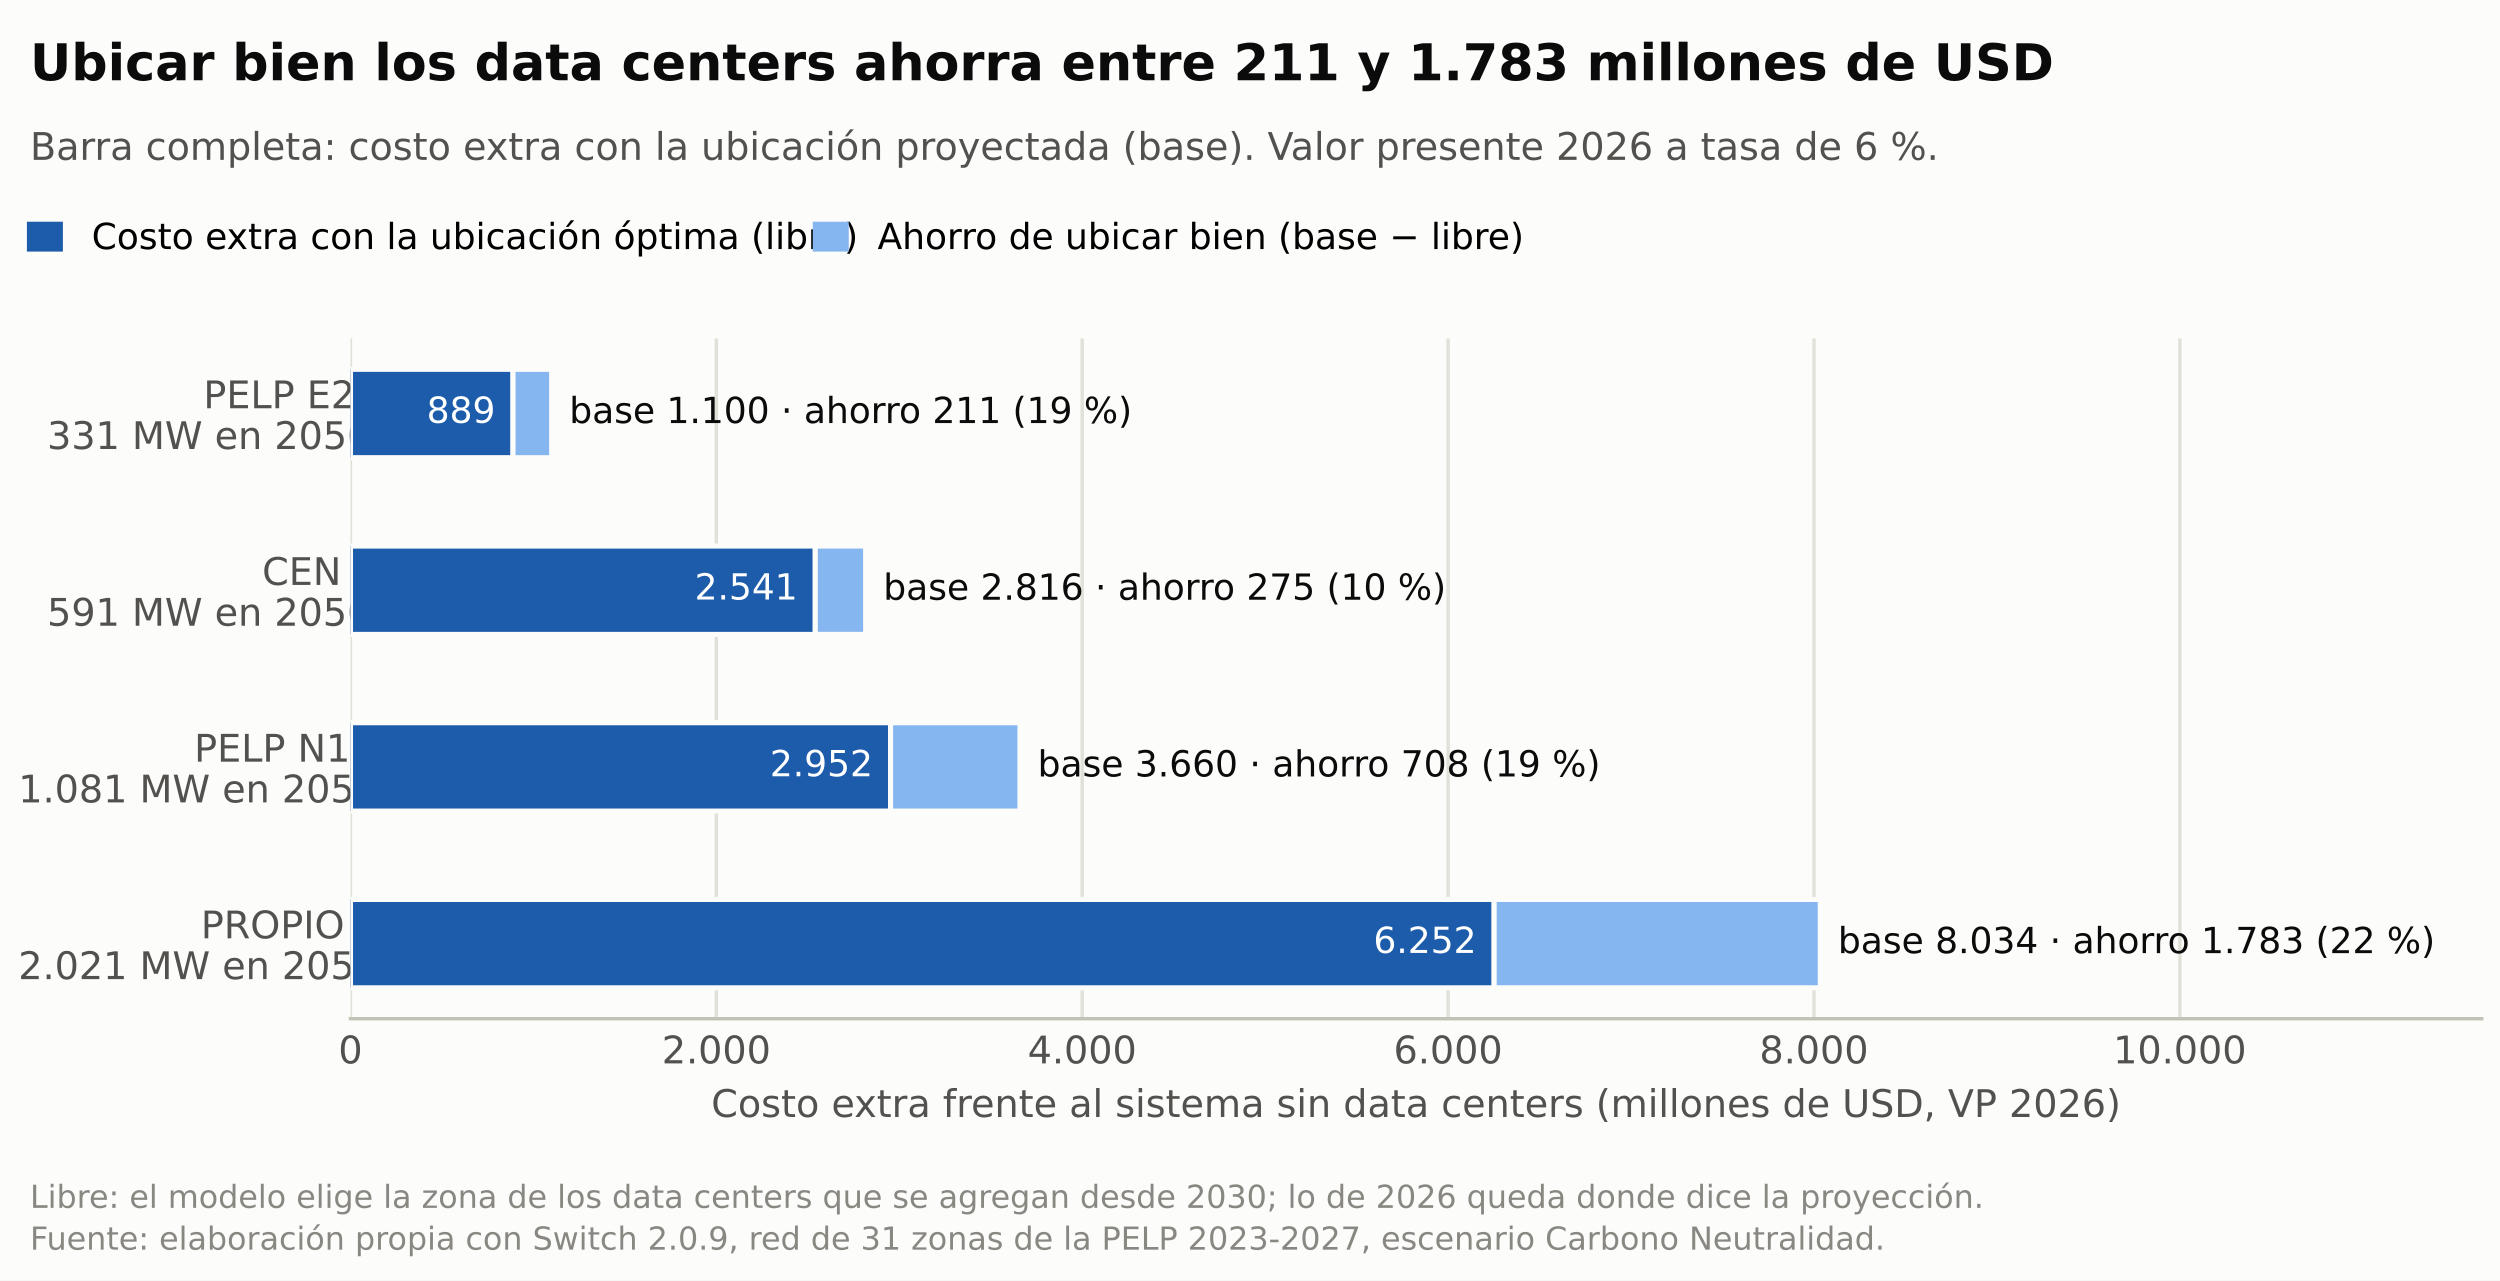
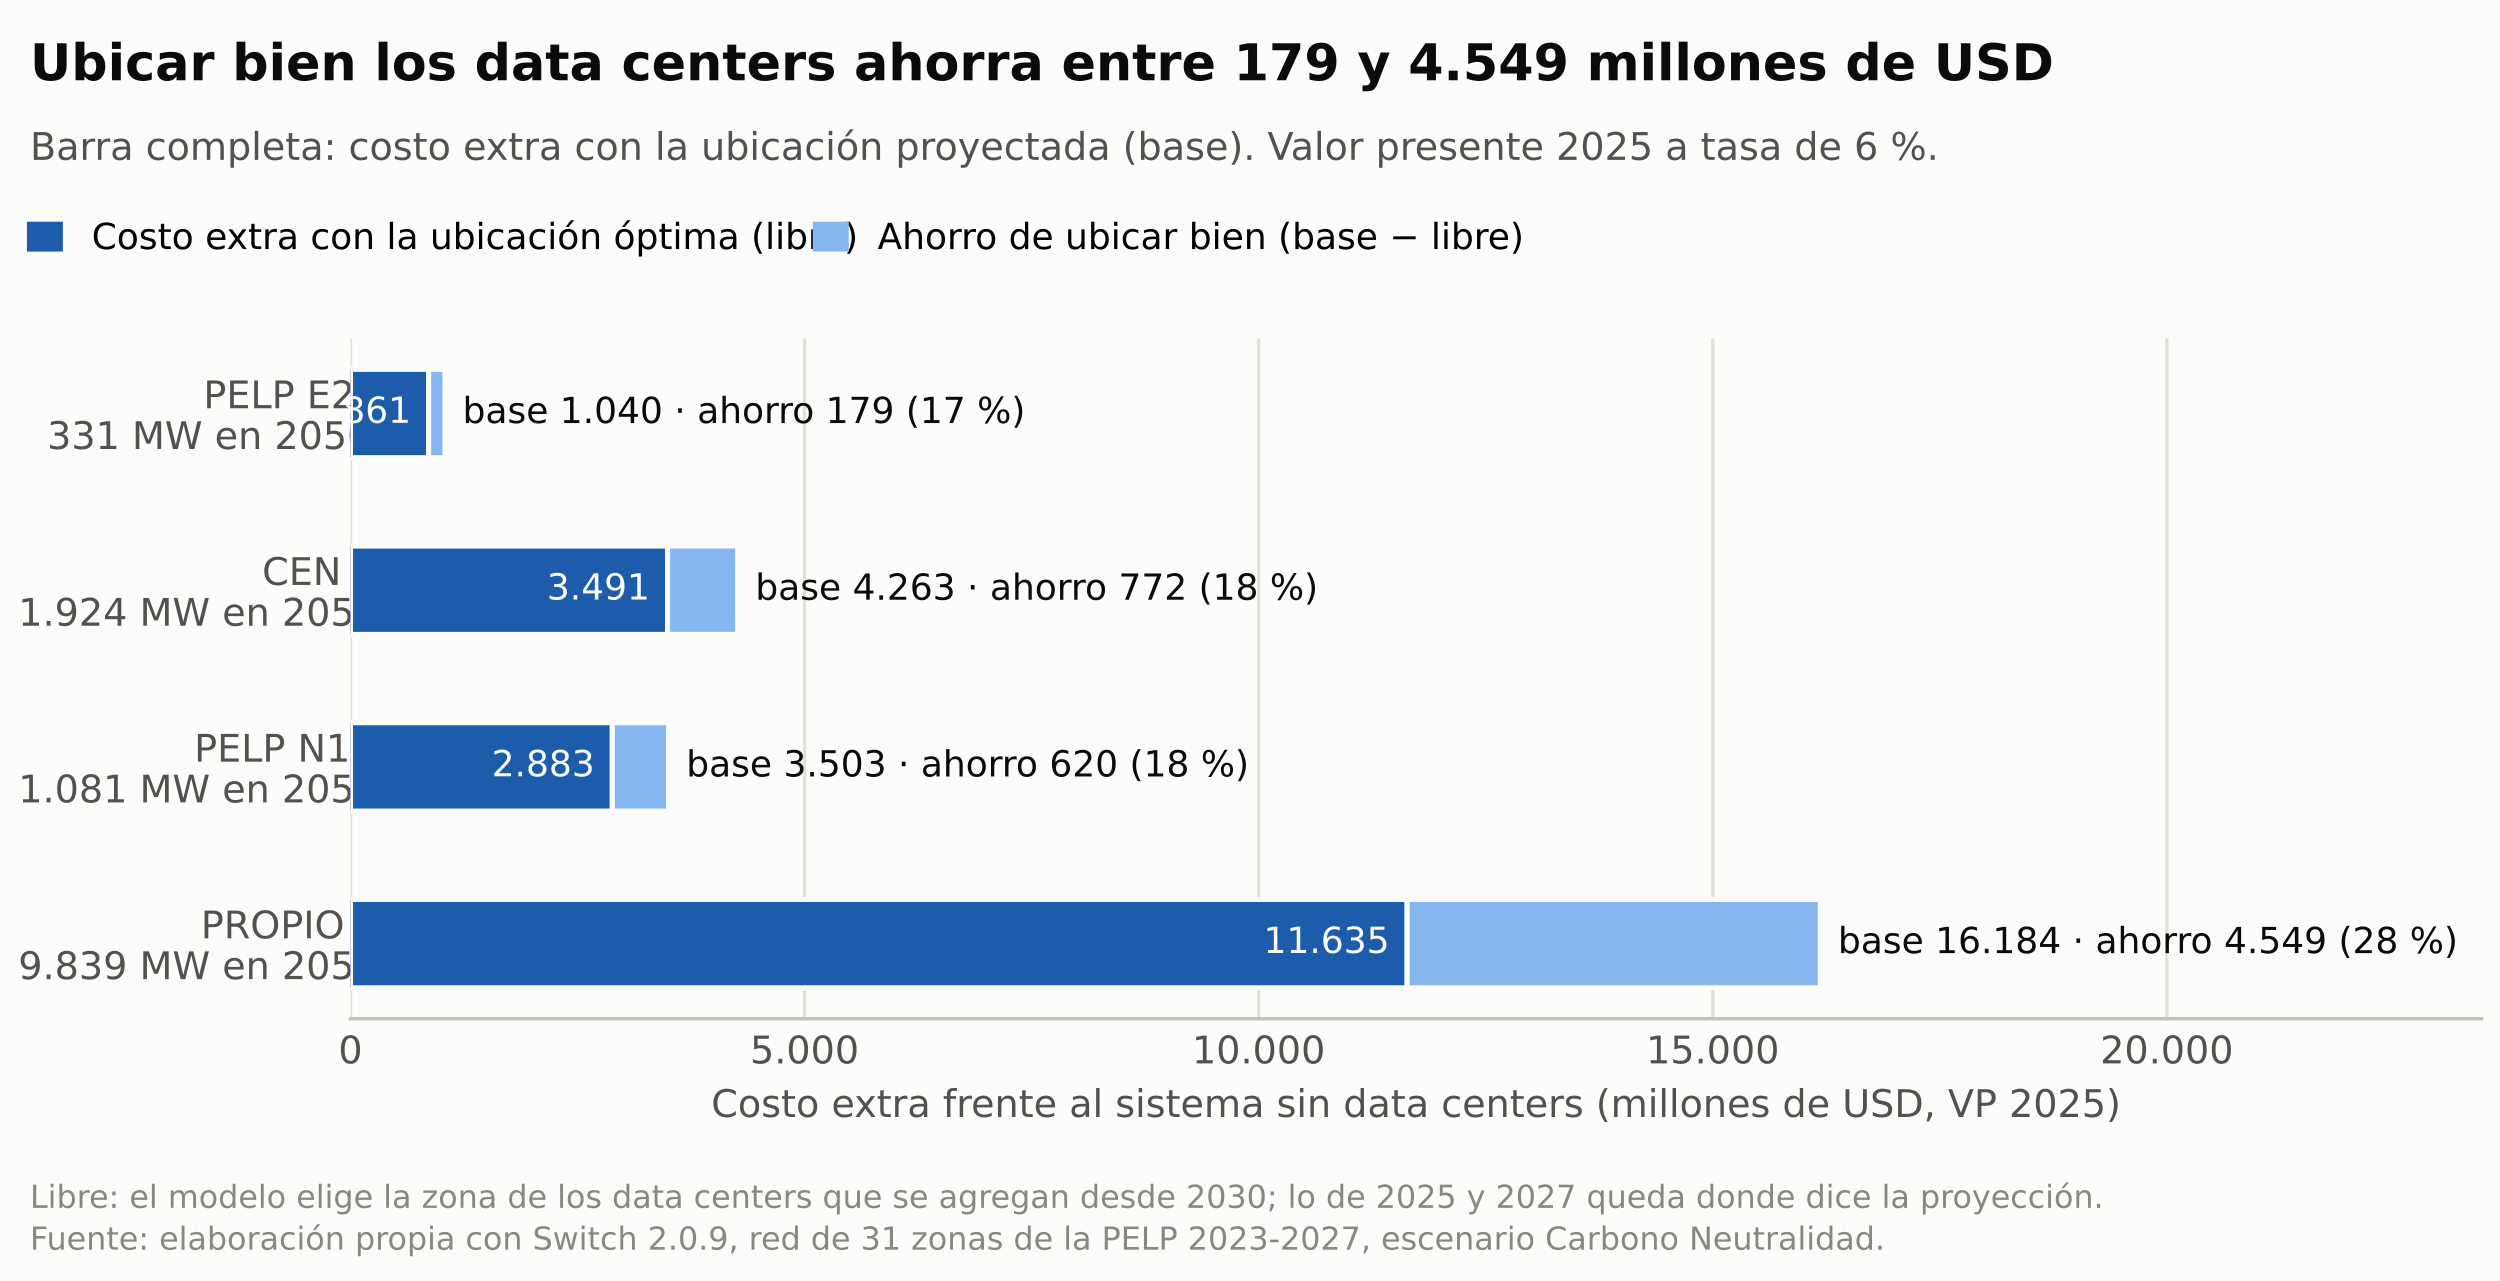
<svg xmlns="http://www.w3.org/2000/svg" width="590.4pt" height="302.4pt" viewBox="0 0 590.4 302.4" version="1.1">
  <defs>
    <style type="text/css">*{stroke-linejoin: round; stroke-linecap: butt}</style>
  </defs>
  <g id="figure_1">
    <g id="patch_1">
      <path d="M 0 302.4  L 590.4 302.4  L 590.4 0  L 0 0  z " style="fill: #fcfcfb" />
    </g>
    <g id="axes_1">
      <g id="patch_2">
        <path d="M 82.768 240.581  L 586.08 240.581  L 586.08 79.92  L 82.768 79.92  z " style="fill: #fcfcfb" />
      </g>
      <g id="matplotlib.axis_1">
        <g id="xtick_1">
          <g id="line2d_1">
-             <path d="M 82.768 240.581  L 82.768 79.92  " clip-path="url(#p357b09f0fa)" style="fill: none; stroke: #e1e0d9; stroke-width: 0.8; stroke-linecap: square" />
+             <path d="M 82.768 240.581  L 82.768 79.92  " clip-path="url(#p763f3594ca)" style="fill: none; stroke: #e1e0d9; stroke-width: 0.8; stroke-linecap: square" />
          </g>
          <g id="line2d_2" />
          <g id="text_1">
            <text style="font-size: 9px; font-family: 'Segoe UI', 'DejaVu Sans'; text-anchor: middle; fill: #52514e" x="82.768" y="251.133" transform="rotate(-0 82.76828 251.1335)">0</text>
          </g>
        </g>
        <g id="xtick_2">
          <g id="line2d_3">
-             <path d="M 169.174 240.581  L 169.174 79.92  " clip-path="url(#p357b09f0fa)" style="fill: none; stroke: #e1e0d9; stroke-width: 0.8; stroke-linecap: square" />
+             <path d="M 190.007 240.581  L 190.007 79.92  " clip-path="url(#p763f3594ca)" style="fill: none; stroke: #e1e0d9; stroke-width: 0.8; stroke-linecap: square" />
          </g>
          <g id="line2d_4" />
          <g id="text_2">
-             <text style="font-size: 9px; font-family: 'Segoe UI', 'DejaVu Sans'; text-anchor: middle; fill: #52514e" x="169.174" y="251.133" transform="rotate(-0 169.1736 251.1335)">2.000</text>
+             <text style="font-size: 9px; font-family: 'Segoe UI', 'DejaVu Sans'; text-anchor: middle; fill: #52514e" x="190.007" y="251.133" transform="rotate(-0 190.0069 251.1335)">5.000</text>
          </g>
        </g>
        <g id="xtick_3">
          <g id="line2d_5">
-             <path d="M 255.579 240.581  L 255.579 79.92  " clip-path="url(#p357b09f0fa)" style="fill: none; stroke: #e1e0d9; stroke-width: 0.8; stroke-linecap: square" />
+             <path d="M 297.246 240.581  L 297.246 79.92  " clip-path="url(#p763f3594ca)" style="fill: none; stroke: #e1e0d9; stroke-width: 0.8; stroke-linecap: square" />
          </g>
          <g id="line2d_6" />
          <g id="text_3">
-             <text style="font-size: 9px; font-family: 'Segoe UI', 'DejaVu Sans'; text-anchor: middle; fill: #52514e" x="255.579" y="251.133" transform="rotate(-0 255.5789 251.1335)">4.000</text>
+             <text style="font-size: 9px; font-family: 'Segoe UI', 'DejaVu Sans'; text-anchor: middle; fill: #52514e" x="297.246" y="251.133" transform="rotate(-0 297.2456 251.1335)">10.000</text>
          </g>
        </g>
        <g id="xtick_4">
          <g id="line2d_7">
-             <path d="M 341.984 240.581  L 341.984 79.92  " clip-path="url(#p357b09f0fa)" style="fill: none; stroke: #e1e0d9; stroke-width: 0.8; stroke-linecap: square" />
+             <path d="M 404.484 240.581  L 404.484 79.92  " clip-path="url(#p763f3594ca)" style="fill: none; stroke: #e1e0d9; stroke-width: 0.8; stroke-linecap: square" />
          </g>
          <g id="line2d_8" />
          <g id="text_4">
-             <text style="font-size: 9px; font-family: 'Segoe UI', 'DejaVu Sans'; text-anchor: middle; fill: #52514e" x="341.984" y="251.133" transform="rotate(-0 341.9842 251.1335)">6.000</text>
+             <text style="font-size: 9px; font-family: 'Segoe UI', 'DejaVu Sans'; text-anchor: middle; fill: #52514e" x="404.484" y="251.133" transform="rotate(-0 404.4842 251.1335)">15.000</text>
          </g>
        </g>
        <g id="xtick_5">
          <g id="line2d_9">
-             <path d="M 428.39 240.581  L 428.39 79.92  " clip-path="url(#p357b09f0fa)" style="fill: none; stroke: #e1e0d9; stroke-width: 0.8; stroke-linecap: square" />
+             <path d="M 511.723 240.581  L 511.723 79.92  " clip-path="url(#p763f3594ca)" style="fill: none; stroke: #e1e0d9; stroke-width: 0.8; stroke-linecap: square" />
          </g>
          <g id="line2d_10" />
          <g id="text_5">
-             <text style="font-size: 9px; font-family: 'Segoe UI', 'DejaVu Sans'; text-anchor: middle; fill: #52514e" x="428.39" y="251.133" transform="rotate(-0 428.3895 251.1335)">8.000</text>
+             <text style="font-size: 9px; font-family: 'Segoe UI', 'DejaVu Sans'; text-anchor: middle; fill: #52514e" x="511.723" y="251.133" transform="rotate(-0 511.7229 251.1335)">20.000</text>
          </g>
        </g>
-         <g id="xtick_6">
-           <g id="line2d_11">
-             <path d="M 514.795 240.581  L 514.795 79.92  " clip-path="url(#p357b09f0fa)" style="fill: none; stroke: #e1e0d9; stroke-width: 0.8; stroke-linecap: square" />
-           </g>
-           <g id="line2d_12" />
-           <g id="text_6">
-             <text style="font-size: 9px; font-family: 'Segoe UI', 'DejaVu Sans'; text-anchor: middle; fill: #52514e" x="514.795" y="251.133" transform="rotate(-0 514.7948 251.1335)">10.000</text>
-           </g>
-         </g>
-         <g id="text_7">
-           <text style="font-size: 9px; font-family: 'Segoe UI', 'DejaVu Sans'; text-anchor: middle; fill: #52514e" x="334.424" y="263.786" transform="rotate(-0 334.4241 263.786)">Costo extra frente al sistema sin data centers (millones de USD, VP 2026)</text>
+         <g id="text_6">
+           <text style="font-size: 9px; font-family: 'Segoe UI', 'DejaVu Sans'; text-anchor: middle; fill: #52514e" x="334.424" y="263.786" transform="rotate(-0 334.4241 263.786)">Costo extra frente al sistema sin data centers (millones de USD, VP 2025)</text>
        </g>
      </g>
      <g id="matplotlib.axis_2">
        <g id="ytick_1">
-           <g id="line2d_13" />
-           <g id="text_8">
+           <g id="line2d_11" />
+           <g id="text_7">
            <text style="font-size: 9px; font-family: 'Segoe UI', 'DejaVu Sans'; fill: #52514e" transform="translate(48.02766 96.41278)">PELP E2</text>
            <text style="font-size: 9px; font-family: 'Segoe UI', 'DejaVu Sans'; fill: #52514e" transform="translate(11.12344 106.0412)">331 MW en 2050</text>
          </g>
        </g>
        <g id="ytick_2">
-           <g id="line2d_14" />
-           <g id="text_9">
+           <g id="line2d_12" />
+           <g id="text_8">
            <text style="font-size: 9px; font-family: 'Segoe UI', 'DejaVu Sans'; fill: #52514e" transform="translate(61.90875 138.143)">CEN</text>
-             <text style="font-size: 9px; font-family: 'Segoe UI', 'DejaVu Sans'; fill: #52514e" transform="translate(11.12344 147.7714)">591 MW en 2050</text>
+             <text style="font-size: 9px; font-family: 'Segoe UI', 'DejaVu Sans'; fill: #52514e" transform="translate(4.32 147.7714)">1.924 MW en 2050</text>
          </g>
        </g>
        <g id="ytick_3">
-           <g id="line2d_15" />
-           <g id="text_10">
+           <g id="line2d_13" />
+           <g id="text_9">
            <text style="font-size: 9px; font-family: 'Segoe UI', 'DejaVu Sans'; fill: #52514e" transform="translate(45.84797 179.8732)">PELP N1</text>
            <text style="font-size: 9px; font-family: 'Segoe UI', 'DejaVu Sans'; fill: #52514e" transform="translate(4.32 189.5016)">1.081 MW en 2050</text>
          </g>
        </g>
        <g id="ytick_4">
-           <g id="line2d_16" />
-           <g id="text_11">
+           <g id="line2d_14" />
+           <g id="text_10">
            <text style="font-size: 9px; font-family: 'Segoe UI', 'DejaVu Sans'; fill: #52514e" transform="translate(47.42719 221.6033)">PROPIO</text>
-             <text style="font-size: 9px; font-family: 'Segoe UI', 'DejaVu Sans'; fill: #52514e" transform="translate(4.32 231.2318)">2.021 MW en 2050</text>
+             <text style="font-size: 9px; font-family: 'Segoe UI', 'DejaVu Sans'; fill: #52514e" transform="translate(4.32 231.2318)">9.839 MW en 2050</text>
          </g>
        </g>
      </g>
      <g id="patch_3">
-         <path d="M 82.768 108.088  L 121.154 108.088  L 121.154 87.223  L 82.768 87.223  z " clip-path="url(#p357b09f0fa)" style="fill: #1c5cab; stroke: #fcfcfb; stroke-width: 1.2; stroke-linejoin: miter" />
+         <path d="M 82.768 108.088  L 101.229 108.088  L 101.229 87.223  L 82.768 87.223  z " clip-path="url(#p763f3594ca)" style="fill: #1c5cab; stroke: #fcfcfb; stroke-width: 1.2; stroke-linejoin: miter" />
      </g>
      <g id="patch_4">
-         <path d="M 82.768 149.818  L 192.534 149.818  L 192.534 128.953  L 82.768 128.953  z " clip-path="url(#p357b09f0fa)" style="fill: #1c5cab; stroke: #fcfcfb; stroke-width: 1.2; stroke-linejoin: miter" />
+         <path d="M 82.768 149.818  L 157.653 149.818  L 157.653 128.953  L 82.768 128.953  z " clip-path="url(#p763f3594ca)" style="fill: #1c5cab; stroke: #fcfcfb; stroke-width: 1.2; stroke-linejoin: miter" />
      </g>
      <g id="patch_5">
-         <path d="M 82.768 191.548  L 210.314 191.548  L 210.314 170.683  L 82.768 170.683  z " clip-path="url(#p357b09f0fa)" style="fill: #1c5cab; stroke: #fcfcfb; stroke-width: 1.2; stroke-linejoin: miter" />
+         <path d="M 82.768 191.548  L 144.606 191.548  L 144.606 170.683  L 82.768 170.683  z " clip-path="url(#p763f3594ca)" style="fill: #1c5cab; stroke: #fcfcfb; stroke-width: 1.2; stroke-linejoin: miter" />
      </g>
      <g id="patch_6">
-         <path d="M 82.768 233.278  L 352.854 233.278  L 352.854 212.413  L 82.768 212.413  z " clip-path="url(#p357b09f0fa)" style="fill: #1c5cab; stroke: #fcfcfb; stroke-width: 1.2; stroke-linejoin: miter" />
+         <path d="M 82.768 233.278  L 332.314 233.278  L 332.314 212.413  L 82.768 212.413  z " clip-path="url(#p763f3594ca)" style="fill: #1c5cab; stroke: #fcfcfb; stroke-width: 1.2; stroke-linejoin: miter" />
      </g>
      <g id="patch_7">
-         <path d="M 121.154 108.088  L 130.281 108.088  L 130.281 87.223  L 121.154 87.223  z " clip-path="url(#p357b09f0fa)" style="fill: #86b6ef; stroke: #fcfcfb; stroke-width: 1.2; stroke-linejoin: miter" />
+         <path d="M 101.229 108.088  L 105.072 108.088  L 105.072 87.223  L 101.229 87.223  z " clip-path="url(#p763f3594ca)" style="fill: #86b6ef; stroke: #fcfcfb; stroke-width: 1.2; stroke-linejoin: miter" />
      </g>
      <g id="patch_8">
-         <path d="M 192.534 149.818  L 204.434 149.818  L 204.434 128.953  L 192.534 128.953  z " clip-path="url(#p357b09f0fa)" style="fill: #86b6ef; stroke: #fcfcfb; stroke-width: 1.2; stroke-linejoin: miter" />
+         <path d="M 157.653 149.818  L 174.209 149.818  L 174.209 128.953  L 157.653 128.953  z " clip-path="url(#p763f3594ca)" style="fill: #86b6ef; stroke: #fcfcfb; stroke-width: 1.2; stroke-linejoin: miter" />
      </g>
      <g id="patch_9">
-         <path d="M 210.314 191.548  L 240.885 191.548  L 240.885 170.683  L 210.314 170.683  z " clip-path="url(#p357b09f0fa)" style="fill: #86b6ef; stroke: #fcfcfb; stroke-width: 1.2; stroke-linejoin: miter" />
+         <path d="M 144.606 191.548  L 157.896 191.548  L 157.896 170.683  L 144.606 170.683  z " clip-path="url(#p763f3594ca)" style="fill: #86b6ef; stroke: #fcfcfb; stroke-width: 1.2; stroke-linejoin: miter" />
      </g>
      <g id="patch_10">
-         <path d="M 352.854 233.278  L 429.88 233.278  L 429.88 212.413  L 352.854 212.413  z " clip-path="url(#p357b09f0fa)" style="fill: #86b6ef; stroke: #fcfcfb; stroke-width: 1.2; stroke-linejoin: miter" />
+         <path d="M 332.314 233.278  L 429.88 233.278  L 429.88 212.413  L 332.314 212.413  z " clip-path="url(#p763f3594ca)" style="fill: #86b6ef; stroke: #fcfcfb; stroke-width: 1.2; stroke-linejoin: miter" />
      </g>
      <g id="patch_11">
        <path d="M 82.768 240.581  L 586.08 240.581  " style="fill: none; stroke: #c3c2b7; stroke-width: 0.8; stroke-linejoin: miter; stroke-linecap: square" />
      </g>
+       <g id="text_11">
+         <text style="font-size: 8.5px; font-family: 'Segoe UI', 'DejaVu Sans'; text-anchor: end; fill: #ffffff" x="97.064" y="99.855" transform="rotate(-0 97.0641 99.85504)">861</text>
+       </g>
      <g id="text_12">
-         <text style="font-size: 8.5px; font-family: 'Segoe UI', 'DejaVu Sans'; text-anchor: end; fill: #ffffff" x="116.989" y="99.855" transform="rotate(-0 116.9888 99.85504)">889</text>
+         <text style="font-size: 8.5px; font-family: 'Segoe UI', 'DejaVu Sans'; text-anchor: start; fill: #0b0b0b" x="109.237" y="99.907" transform="rotate(-0 109.237 99.90725)">base 1.040  ·  ahorro 179 (17 %)</text>
      </g>
      <g id="text_13">
-         <text style="font-size: 8.5px; font-family: 'Segoe UI', 'DejaVu Sans'; text-anchor: start; fill: #0b0b0b" x="134.446" y="99.907" transform="rotate(-0 134.4465 99.90725)">base 1.100  ·  ahorro 211 (19 %)</text>
+         <text style="font-size: 8.5px; font-family: 'Segoe UI', 'DejaVu Sans'; text-anchor: end; fill: #ffffff" x="153.487" y="141.585" transform="rotate(-0 153.4872 141.5852)">3.491</text>
      </g>
      <g id="text_14">
-         <text style="font-size: 8.5px; font-family: 'Segoe UI', 'DejaVu Sans'; text-anchor: end; fill: #ffffff" x="188.369" y="141.585" transform="rotate(-0 188.3686 141.5852)">2.541</text>
+         <text style="font-size: 8.5px; font-family: 'Segoe UI', 'DejaVu Sans'; text-anchor: start; fill: #0b0b0b" x="178.375" y="141.637" transform="rotate(-0 178.3748 141.6374)">base 4.263  ·  ahorro 772 (18 %)</text>
      </g>
      <g id="text_15">
-         <text style="font-size: 8.5px; font-family: 'Segoe UI', 'DejaVu Sans'; text-anchor: start; fill: #0b0b0b" x="208.599" y="141.637" transform="rotate(-0 208.599 141.6374)">base 2.816  ·  ahorro 275 (10 %)</text>
+         <text style="font-size: 8.5px; font-family: 'Segoe UI', 'DejaVu Sans'; text-anchor: end; fill: #ffffff" x="140.44" y="183.315" transform="rotate(-0 140.4403 183.3154)">2.883</text>
      </g>
      <g id="text_16">
-         <text style="font-size: 8.5px; font-family: 'Segoe UI', 'DejaVu Sans'; text-anchor: end; fill: #ffffff" x="206.148" y="183.315" transform="rotate(-0 206.1485 183.3154)">2.952</text>
+         <text style="font-size: 8.5px; font-family: 'Segoe UI', 'DejaVu Sans'; text-anchor: start; fill: #0b0b0b" x="162.062" y="183.368" transform="rotate(-0 162.0616 183.3676)">base 3.503  ·  ahorro 620 (18 %)</text>
      </g>
      <g id="text_17">
-         <text style="font-size: 8.5px; font-family: 'Segoe UI', 'DejaVu Sans'; text-anchor: start; fill: #0b0b0b" x="245.051" y="183.368" transform="rotate(-0 245.0508 183.3676)">base 3.660  ·  ahorro 708 (19 %)</text>
+         <text style="font-size: 8.5px; font-family: 'Segoe UI', 'DejaVu Sans'; text-anchor: end; fill: #ffffff" x="328.149" y="225.046" transform="rotate(-0 328.1487 225.0456)">11.635</text>
      </g>
      <g id="text_18">
-         <text style="font-size: 8.5px; font-family: 'Segoe UI', 'DejaVu Sans'; text-anchor: end; fill: #ffffff" x="348.688" y="225.046" transform="rotate(-0 348.6885 225.0456)">6.252</text>
-       </g>
-       <g id="text_19">
-         <text style="font-size: 8.5px; font-family: 'Segoe UI', 'DejaVu Sans'; text-anchor: start; fill: #0b0b0b" x="434.045" y="225.098" transform="rotate(-0 434.0451 225.0978)">base 8.034  ·  ahorro 1.783 (22 %)</text>
+         <text style="font-size: 8.5px; font-family: 'Segoe UI', 'DejaVu Sans'; text-anchor: start; fill: #0b0b0b" x="434.045" y="225.098" transform="rotate(-0 434.0451 225.0978)">base 16.184  ·  ahorro 4.549 (28 %)</text>
      </g>
    </g>
+     <g id="text_19">
+       <text style="font-weight: 600; font-size: 12px; font-family: 'Segoe UI', 'DejaVu Sans'; text-anchor: start; fill: #0b0b0b" x="7.085" y="18.964" transform="rotate(-0 7.0848 18.96375)">Ubicar bien los data centers ahorra entre 179 y 4.549 millones de USD</text>
+     </g>
    <g id="text_20">
-       <text style="font-weight: 600; font-size: 12px; font-family: 'Segoe UI', 'DejaVu Sans'; text-anchor: start; fill: #0b0b0b" x="7.085" y="18.964" transform="rotate(-0 7.0848 18.96375)">Ubicar bien los data centers ahorra entre 211 y 1.783 millones de USD</text>
+       <text style="font-size: 9px; font-family: 'Segoe UI', 'DejaVu Sans'; text-anchor: start; fill: #52514e" x="7.085" y="37.754" transform="rotate(-0 7.0848 37.75359)">Barra completa: costo extra con la ubicación proyectada (base). Valor presente 2025 a tasa de 6 %.</text>
    </g>
    <g id="text_21">
-       <text style="font-size: 9px; font-family: 'Segoe UI', 'DejaVu Sans'; text-anchor: start; fill: #52514e" x="7.085" y="37.754" transform="rotate(-0 7.0848 37.75359)">Barra completa: costo extra con la ubicación proyectada (base). Valor presente 2026 a tasa de 6 %.</text>
-     </g>
-     <g id="text_22">
-       <text style="font-size: 7.5px; font-family: 'Segoe UI', 'DejaVu Sans'; fill: #898781" transform="translate(7.0848 285.2472)">Libre: el modelo elige la zona de los data centers que se agregan desde 2030; lo de 2026 queda donde dice la proyección.</text>
+       <text style="font-size: 7.5px; font-family: 'Segoe UI', 'DejaVu Sans'; fill: #898781" transform="translate(7.0848 285.2472)">Libre: el modelo elige la zona de los data centers que se agregan desde 2030; lo de 2025 y 2027 queda donde dice la proyección.</text>
      <text style="font-size: 7.5px; font-family: 'Segoe UI', 'DejaVu Sans'; fill: #898781" transform="translate(7.0848 295.1212)">Fuente: elaboración propia con Switch 2.0.9, red de 31 zonas de la PELP 2023-2027, escenario Carbono Neutralidad.</text>
    </g>
    <g id="legend_1">
      <g id="patch_12">
        <path d="M 6.352 59.415  L 14.852 59.415  L 14.852 52.36  L 6.352 52.36  z " style="fill: #1c5cab" />
      </g>
-       <g id="text_23">
+       <g id="text_22">
        <text style="font-size: 8.5px; font-family: 'Segoe UI', 'DejaVu Sans'; text-anchor: start" x="21.652" y="58.82" transform="rotate(-0 21.652 58.82)">Costo extra con la ubicación óptima (libre)</text>
      </g>
      <g id="patch_13">
        <path d="M 191.942 59.415  L 200.442 59.415  L 200.442 52.36  L 191.942 52.36  z " style="fill: #86b6ef" />
      </g>
-       <g id="text_24">
+       <g id="text_23">
        <text style="font-size: 8.5px; font-family: 'Segoe UI', 'DejaVu Sans'; text-anchor: start" x="207.242" y="58.82" transform="rotate(-0 207.2415 58.82)">Ahorro de ubicar bien (base − libre)</text>
      </g>
    </g>
  </g>
  <defs>
-     <clipPath id="p357b09f0fa">
+     <clipPath id="p763f3594ca">
      <rect x="82.768" y="79.92" width="503.312" height="160.661" />
    </clipPath>
  </defs>
</svg>
